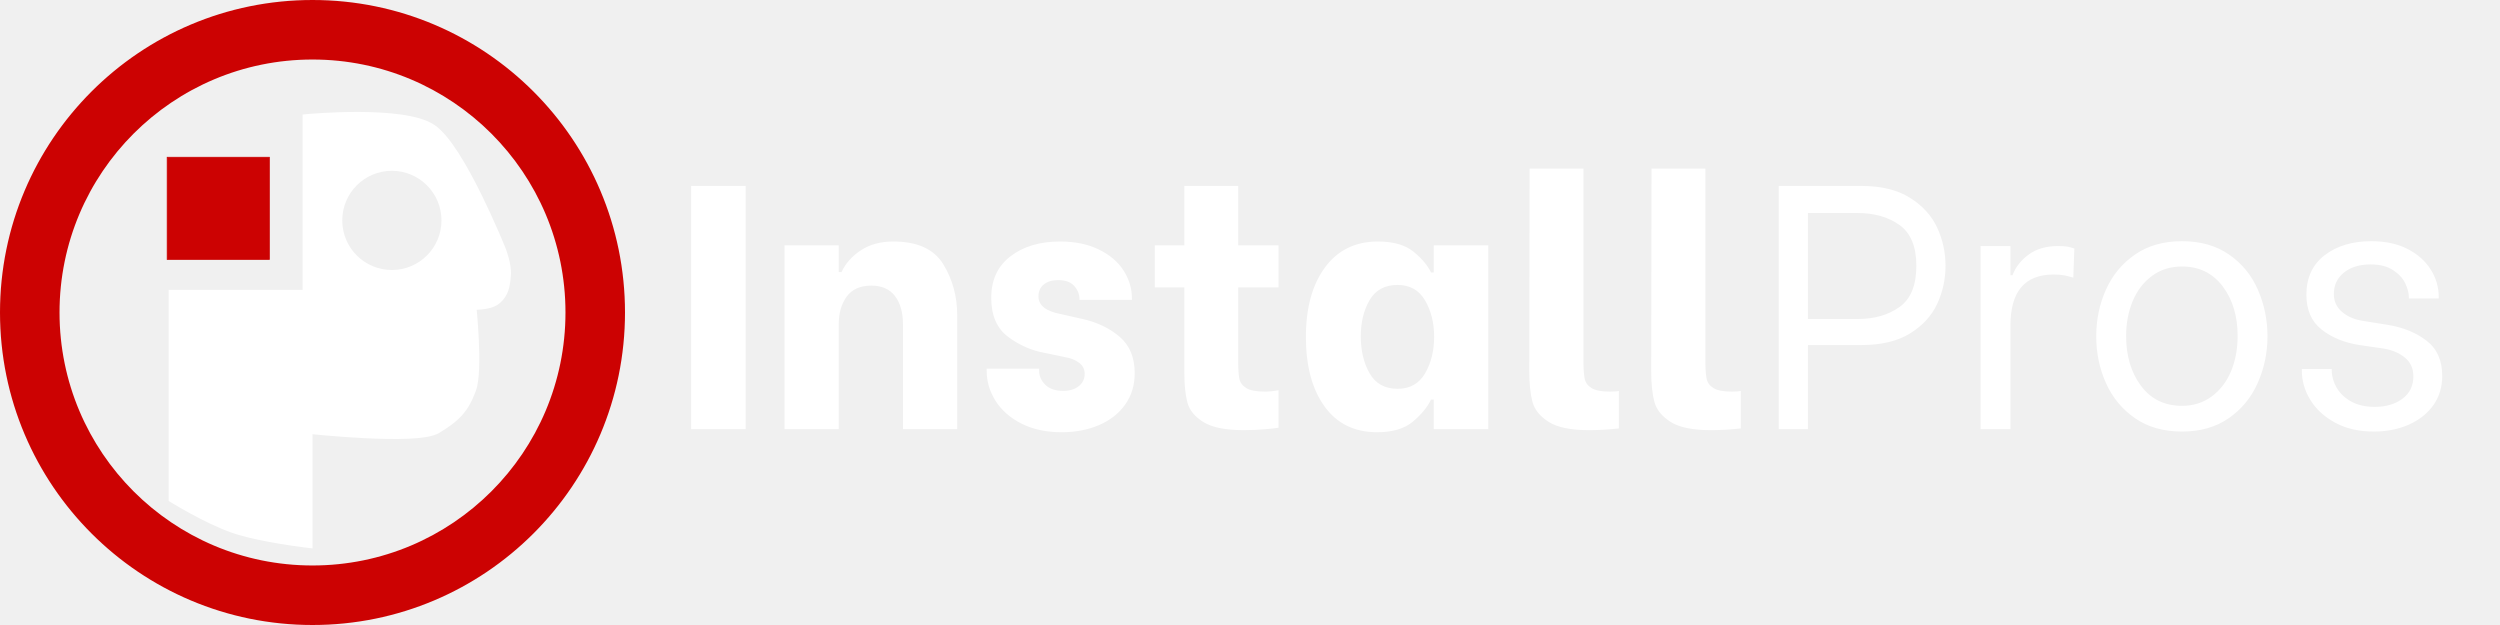
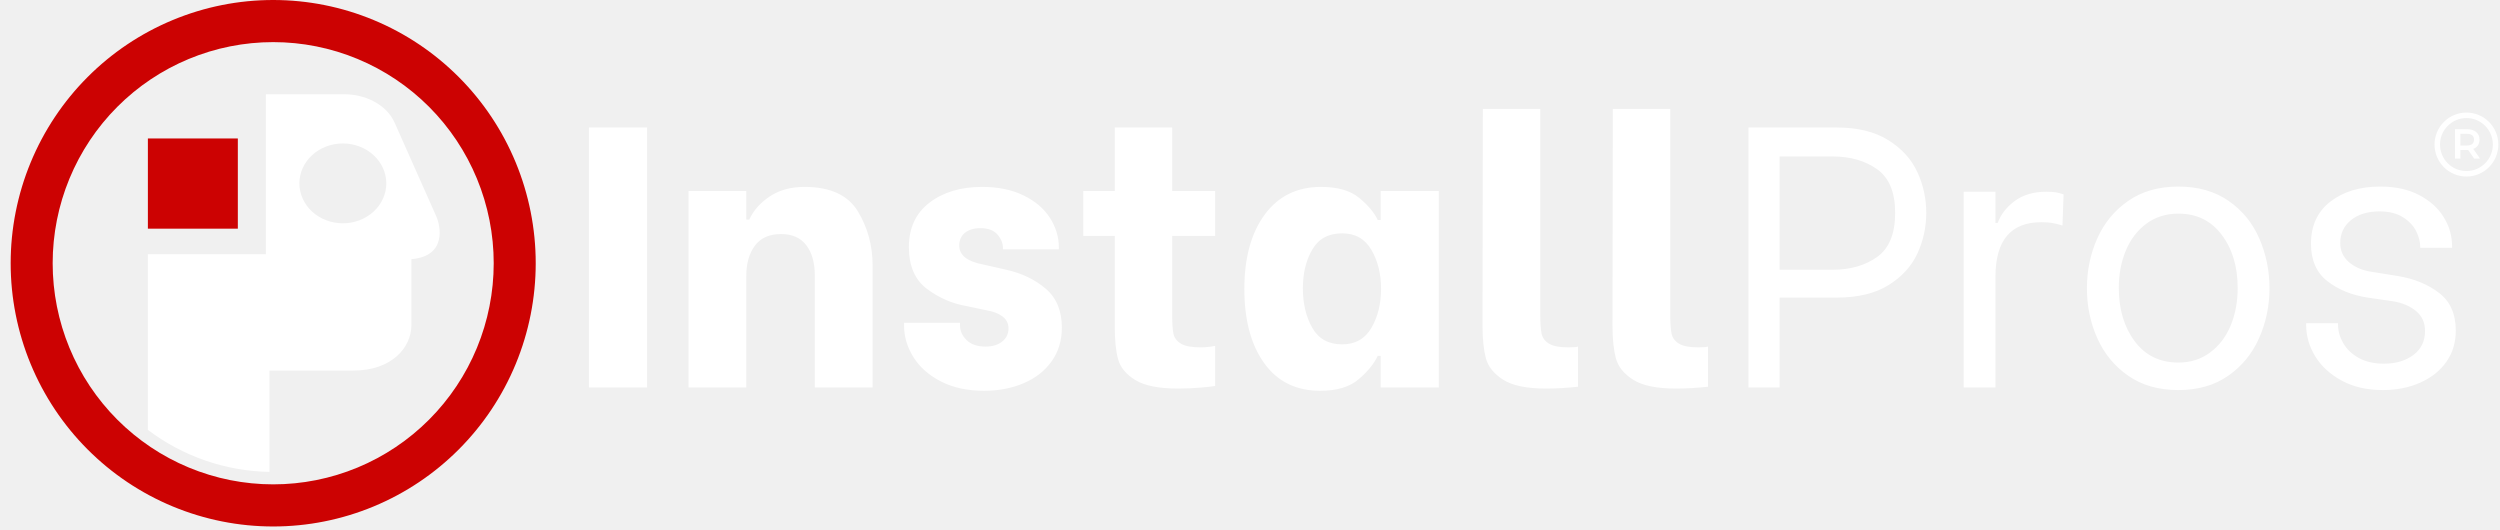
- <svg xmlns="http://www.w3.org/2000/svg" width="1008" height="252" fill="none" viewBox="0 0 1008 252">
-   <path fill="#cc0202" d="M228 126c0-56.333-45.667-102-102-102S24 69.667 24 126s45.667 102 102 102 102-45.667 102-102m24 0c0 69.588-56.412 126-126 126S0 195.588 0 126 56.412 0 126 0s126 56.412 126 126" />
-   <path fill="#fff" d="M144.699 45.135c5.577.022 11.567.284 16.918 1.035 5.276.74 10.219 1.99 13.489 4.164 3.252 2.162 6.634 6.495 9.804 11.445 3.22 5.027 6.395 10.971 9.192 16.633a342 342 0 0 1 6.976 15.098c.868 2 1.562 3.65 2.039 4.8.239.575.422 1.029.547 1.336l.144.352.044.113.004.008.003.011.012.024.023.058.079.216a41 41 0 0 1 1.085 3.378c.555 2.034 1.134 4.818.934 7.223-.338 4.043-.734 8.161-4.734 11.391-2.052 1.656-5.092 2.184-7.242 2.375-.653.057-1.27.08-1.817.093.055.586.123 1.274.188 2.043.221 2.607.49 6.169.668 9.973.177 3.798.267 7.872.133 11.496-.132 3.551-.49 6.919-1.313 9.156-1.458 3.96-3.053 6.997-5.41 9.684-2.342 2.668-5.345 4.884-9.438 7.34-1.339.802-3.213 1.301-5.242 1.64-2.083.349-4.549.561-7.219.676-5.342.23-11.661.076-17.683-.226a433 433 0 0 1-16.067-1.137 466 466 0 0 1-4.816-.453v46.031l-2.23-.262h-.016q-.017 0-.047-.004l-.168-.023c-.148-.018-.366-.043-.645-.078a270 270 0 0 1-10.257-1.508c-6.188-1.035-13.837-2.556-19.301-4.484-5.438-1.92-11.55-4.98-16.254-7.528a202 202 0 0 1-7.516-4.285l-.453-.273-.117-.074-.031-.016-.012-.008-.953-.586v-85.117h54V46.178l1.812-.172h.032c.02-.002.048-.009.086-.012l.332-.027c.29-.026.714-.063 1.258-.106 1.086-.085 2.649-.197 4.558-.308 3.817-.224 9.036-.441 14.621-.418M158 68.865c-11.045 0-19.999 8.955-20 20 0 11.046 8.954 20 20 20s20-8.954 20-20c-.001-11.045-8.955-20-20-20" />
-   <path fill="#cc0202" stroke="#cc0202" stroke-width=".3" d="M108.6 63.4H67.4v41.2h41.2z" />
-   <path fill="#fff" d="M278.664 74.969h21.988v98.049h-21.988zm37.666 23.96h21.84v10.773h1.134c1.581-3.454 4.168-6.373 7.77-8.757q5.395-3.568 13.104-3.57 14.553 0 20.16 9.177c3.739 6.122 5.608 12.957 5.608 20.517v45.948h-21.862v-42.168c0-4.856-1.082-8.684-3.234-11.487q-3.213-4.2-9.513-4.201c-4.483 0-7.801 1.481-9.954 4.432q-3.213 4.411-3.213 11.256v42.168h-21.84zm111.766 75.348c-6.26 0-11.676-1.166-16.252-3.486q-6.87-3.506-10.44-9.177c-2.383-3.791-3.569-7.791-3.569-11.991v-.987h21.145v.84q0 3.235 2.52 5.691c1.684 1.627 4.064 2.436 7.164 2.436 2.604 0 4.692-.63 6.276-1.89 1.6-1.26 2.396-2.919 2.396-4.977q-.002-2.788-2.248-4.473c-1.484-1.118-3.348-1.87-5.584-2.248l-8.004-1.679q-8.123-1.386-14.992-6.489c-4.568-3.412-6.846-8.673-6.846-15.772 0-7.192 2.586-12.773 7.77-16.736q7.766-5.963 19.948-5.964c6.076 0 11.304 1.081 15.688 3.234 4.396 2.142 7.712 4.966 9.956 8.463 2.236 3.502 3.36 7.213 3.36 11.129v.715h-21.148v-.42c0-1.874-.704-3.602-2.1-5.187-1.404-1.581-3.548-2.373-6.448-2.373q-3.634.001-5.816 1.743c-1.444 1.165-2.164 2.772-2.164 4.83q-.002 5.464 9.092 7.14l8.696 1.974c5.88 1.302 10.844 3.686 14.912 7.14q6.108 5.189 6.108 14.7c0 4.861-1.292 9.088-3.864 12.684q-3.84 5.4-10.584 8.274c-4.484 1.9-9.472 2.856-14.972 2.856m71.144-58.401v29.695q-.001 4.896.484 7.203c.336 1.544 1.272 2.782 2.816 3.717 1.536.939 4.032 1.407 7.476 1.407q2.659 0 5.48-.568v15.12q-1.409.3-5.608.63c-2.804.237-5.6.358-8.4.358q-10.944 0-16.188-3.213-5.254-3.23-6.512-7.855c-.84-3.076-1.26-7.097-1.26-12.053v-34.441H465.62V98.93h11.908V74.969h21.712v23.96h16.256v16.947zm56.024 58.401c-9.156 0-16.232-3.476-21.232-10.437q-7.495-10.436-7.496-27.951c0-11.76 2.568-21.116 7.708-28.077q7.702-10.436 21.296-10.437 9.384 0 14.424 4.137 5.038 4.14 7.016 8.337h1.112v-10.92h21.988v74.088h-21.988V161.11h-1.112q-2.106 4.473-7.224 8.82-5.104 4.347-14.492 4.347m8.252-17.514c4.956 0 8.644-2.069 11.068-6.216 2.436-4.158 3.656-9.083 3.656-14.784 0-5.596-1.22-10.479-3.656-14.637q-3.635-6.237-11.068-6.237c-5.14 0-8.896 2.032-11.276 6.09-2.384 4.063-3.568 8.94-3.568 14.637 0 5.796 1.184 10.773 3.568 14.931 2.38 4.147 6.136 6.216 11.276 6.216m77.18 16.676q-11.071 0-16.316-3.36-5.248-3.356-6.512-8.127-1.26-4.762-1.26-12.181l.128-81.794h21.712v77.301q-.001 4.914.484 7.371.502 2.44 2.816 3.843c1.536.939 3.988 1.407 7.348 1.407 1.776 0 2.988-.095 3.636-.294v15.141c-4.204.461-8.212.693-12.036.693m49.16 0q-11.071 0-16.316-3.36c-3.504-2.237-5.672-4.946-6.512-8.127q-1.26-4.762-1.26-12.181l.128-81.794h21.712v77.301q-.001 4.914.484 7.371c.336 1.627 1.268 2.908 2.812 3.843q2.311 1.408 7.352 1.407c1.772 0 2.988-.095 3.632-.294v15.141q-6.301.692-12.032.693m60.68-98.47c7.94 0 14.448 1.59 19.532 4.767q7.638 4.77 11.004 12.054c2.236 4.845 3.36 9.974 3.36 15.392s-1.124 10.537-3.36 15.352q-3.367 7.205-10.94 11.907-7.56 4.684-19.596 4.683h-21.564v33.894h-11.784v-98.05zm-1.552 53.655c6.732 0 12.356-1.607 16.884-4.83 4.536-3.234 6.804-8.767 6.804-16.612q0-11.63-6.804-16.463c-4.528-3.219-10.152-4.83-16.884-4.83h-20.012v42.735zm49.592-29.421h12.032v11.761h.84q1.823-4.893 6.508-8.316 4.704-3.444 11.844-3.445c1.496 0 2.688.074 3.572.21q1.319.212 3.004.777l-.424 11.76q-2.226-.691-3.84-.965-1.624-.294-4.136-.295c-11.584 0-17.368 6.862-17.368 20.581v41.747h-12.032zm81.232 74.802c-7.476 0-13.808-1.795-18.984-5.397q-7.776-5.396-11.7-14.154c-2.62-5.838-3.924-12.117-3.924-18.837s1.304-12.999 3.924-18.837q3.924-8.755 11.7-14.133c5.176-3.596 11.508-5.397 18.984-5.397q11.19 0 18.96 5.397 7.789 5.38 11.636 14.217c2.56 5.88 3.844 12.132 3.844 18.753 0 6.636-1.316 12.894-3.928 18.774-2.604 5.88-6.5 10.62-11.676 14.217-5.184 3.602-11.46 5.397-18.836 5.397m0-10.374q6.841 0 11.948-3.78 5.12-3.78 7.792-10.143c1.772-4.253 2.664-8.998 2.664-14.238 0-8.022-2.008-14.69-6.024-20.013q-6.036-8.001-16.38-8.001c-4.68 0-8.728 1.27-12.14 3.801-3.4 2.52-5.996 5.911-7.768 10.164q-2.647 6.363-2.648 14.049-.002 12.055 6.008 20.118c4.016 5.365 9.532 8.043 16.548 8.043m77.304 10.374c-5.98 0-11.168-1.187-15.564-3.57q-6.571-3.57-10.016-9.177-3.425-5.607-3.424-11.781v-.693h12.056v.567q.001 3.512 1.952 6.93c1.312 2.284 3.276 4.153 5.88 5.607q3.925 2.164 9.536 2.163 6.716 0 11.128-3.276 4.411-3.294 4.412-9.051c0-3.176-1.152-5.696-3.444-7.56q-3.426-2.79-8.592-3.633l-9.68-1.407q-9.095-1.401-15.268-6.237-6.154-4.826-6.152-14.07c0-6.815 2.448-12.117 7.352-15.897q7.345-5.67 18.836-5.67 8.542 0 14.636 3.15c4.06 2.1 7.16 4.861 9.304 8.274 2.152 3.402 3.232 7.108 3.232 11.109v.567h-12.032v-.273q-.002-2.81-1.492-5.88c-.98-2.058-2.64-3.833-4.976-5.334-2.324-1.496-5.308-2.247-8.944-2.247-4.484 0-8.08 1.102-10.796 3.297q-4.054 3.3-4.052 8.61.001 4.348 3.212 7.161 3.227 2.797 8.128 3.633l10.5 1.68q9.259 1.534 15.56 6.384 6.3 4.834 6.3 14.196c0 4.494-1.192 8.421-3.568 11.781q-3.575 5.042-9.892 7.854c-4.2 1.858-8.916 2.793-14.132 2.793" />
+ <svg xmlns="http://www.w3.org/2000/svg" width="789" height="167" fill="none" viewBox="0 0 789 167">
+   <path fill="#CC0202" fill-rule="evenodd" d="M86.218 0c10.88 0 21.654 2.149 31.707 6.324 10.052 4.175 19.185 10.295 26.879 18.01 7.694 7.714 13.797 16.872 17.96 26.952s6.307 20.882 6.307 31.792-2.143 21.713-6.307 31.793c-4.163 10.079-10.266 19.238-17.96 26.953s-16.827 13.834-26.879 18.009c-10.053 4.175-20.827 6.324-31.707 6.324s-21.654-2.149-31.707-6.324c-10.052-4.175-19.186-10.295-26.88-18.009s-13.796-16.874-17.96-26.953c-4.163-10.08-6.306-20.883-6.306-31.793S5.507 61.365 9.67 51.286s10.267-19.238 17.96-26.953S44.46 10.5 54.512 6.324C64.564 2.149 75.337 0 86.218 0m0 13.293c-9.14 0-18.19 1.805-26.634 5.312s-16.116 8.647-22.579 15.127c-6.462 6.48-11.589 14.174-15.086 22.64-3.498 8.467-5.298 17.542-5.298 26.706 0 9.165 1.8 18.239 5.298 26.706 3.497 8.467 8.624 16.16 15.086 22.64 6.463 6.48 14.136 11.621 22.58 15.128s17.493 5.312 26.633 5.312 18.19-1.805 26.633-5.312c8.444-3.507 16.117-8.648 22.579-15.128 6.463-6.48 11.589-14.173 15.087-22.64s5.298-17.541 5.298-26.706-1.8-18.239-5.298-26.706-8.624-16.16-15.087-22.64-14.135-11.62-22.579-15.127c-8.443-3.507-17.493-5.312-26.633-5.312" />
+   <path fill="#CC0202" d="M75.06 43.7H46.67v28.468h28.39z" />
+   <path fill="#FFF" fill-rule="evenodd" d="M83.909 29.753h24.9c6.065 0 13.064 2.963 15.743 8.978l13.145 29.56c1.332 2.996 3.381 12.567-7.86 13.497v20.775c0 7.172-6.247 14.389-18.338 14.389H85.047v31.98c-13.868-.248-27.303-4.892-38.378-13.266V80.232h37.24zm10.577 28.12c0 1.654.355 3.292 1.044 4.821s1.7 2.918 2.973 4.088c1.274 1.17 2.786 2.098 4.45 2.731s3.447.96 5.248.96 3.585-.327 5.249-.96 3.176-1.561 4.449-2.731c1.274-1.17 2.284-2.56 2.973-4.088s1.044-3.167 1.044-4.822c0-1.654-.354-3.293-1.044-4.822-.689-1.528-1.699-2.917-2.973-4.087s-2.785-2.099-4.449-2.732-3.448-.959-5.249-.959-3.584.326-5.248.96-3.176 1.56-4.45 2.73c-1.273 1.17-2.283 2.56-2.973 4.088-.689 1.53-1.044 3.168-1.044 4.822" />
+   <path fill="#FFF" d="M185.874 40.238h18.347v82.042h-18.347zm31.432 20.049h18.225v9.014h.946c1.319-2.89 3.479-5.333 6.484-7.327 3.001-1.99 6.646-2.987 10.935-2.987 8.096 0 13.704 2.56 16.823 7.679 3.12 5.122 4.679 10.841 4.679 17.167v38.447h-18.242V86.996c0-4.064-.903-7.266-2.699-9.612-1.787-2.341-4.434-3.514-7.938-3.514-3.742 0-6.511 1.239-8.307 3.707-1.787 2.46-2.681 5.601-2.681 9.419v35.284h-18.225zm93.265 63.047c-5.222 0-9.743-.975-13.563-2.917-3.82-1.955-6.725-4.516-8.71-7.679-1.989-3.171-2.979-6.519-2.979-10.033v-.826h17.647v.703c0 1.805.701 3.391 2.103 4.762 1.402 1.362 3.391 2.038 5.976 2.038 2.173 0 3.916-.527 5.239-1.581 1.332-1.055 1.998-2.443 1.998-4.165 0-1.555-.627-2.803-1.875-3.743-1.24-.935-2.795-1.564-4.661-1.88l-6.677-1.406c-4.521-.773-8.692-2.582-12.512-5.43-3.812-2.855-5.713-7.256-5.713-13.195 0-6.019 2.16-10.688 6.484-14.005 4.319-3.325 9.87-4.99 16.648-4.99 5.068 0 9.432.905 13.09 2.706 3.667 1.792 6.436 4.156 8.306 7.081 1.867 2.93 2.804 6.036 2.804 9.313v.597H316.53v-.35c0-1.57-.587-3.014-1.753-4.341-1.17-1.322-2.961-1.986-5.38-1.986-2.024 0-3.64.488-4.854 1.459-1.205.975-1.805 2.32-1.805 4.041 0 3.049 2.528 5.039 7.588 5.975l7.255 1.651c4.907 1.09 9.051 3.084 12.442 5.975 3.4 2.894 5.1 6.993 5.1 12.3 0 4.068-1.078 7.604-3.225 10.613-2.138 3.013-5.082 5.32-8.832 6.923-3.741 1.59-7.903 2.39-12.495 2.39m59.37-48.866v24.846c0 2.732.132 4.74.403 6.027.281 1.291 1.06 2.328 2.348 3.11 1.284.786 3.365 1.177 6.239 1.177 1.481 0 3.005-.158 4.574-.474v12.651c-.784.167-2.344.343-4.679.528-2.34.197-4.675.298-7.01.298-6.089 0-10.593-.896-13.511-2.688-2.922-1.801-4.731-3.993-5.432-6.572-.701-2.574-1.052-5.939-1.052-10.086V74.468h-9.936v-14.18h9.936v-20.05h18.12v20.05h13.564v14.18zm46.75 48.866c-7.641 0-13.546-2.908-17.717-8.733-4.171-5.821-6.256-13.618-6.256-23.388 0-9.84 2.142-17.668 6.431-23.493 4.285-5.82 10.208-8.733 17.769-8.733 5.223 0 9.236 1.155 12.039 3.461 2.804 2.311 4.754 4.635 5.853 6.976h.929v-9.137h18.348v61.993h-18.348v-9.964h-.929c-1.169 2.496-3.18 4.956-6.028 7.381-2.839 2.424-6.869 3.637-12.091 3.637m6.887-14.655c4.135 0 7.211-1.731 9.235-5.201 2.032-3.48 3.049-7.6 3.049-12.37 0-4.683-1.017-8.769-3.049-12.248-2.024-3.479-5.1-5.219-9.235-5.219-4.289 0-7.426 1.7-9.411 5.096-1.989 3.4-2.979 7.481-2.979 12.248 0 4.85.99 9.014 2.979 12.493 1.985 3.47 5.122 5.201 9.411 5.201m64.404 13.952c-6.16 0-10.699-.936-13.616-2.811-2.922-1.872-4.732-4.139-5.433-6.801-.701-2.657-1.051-6.053-1.051-10.191l.105-68.441h18.12v64.68c0 2.742.131 4.798.403 6.168.28 1.362 1.06 2.434 2.348 3.216 1.284.786 3.33 1.177 6.133 1.177 1.481 0 2.493-.079 3.032-.246v12.669c-3.505.382-6.852.58-10.041.58m41.021 0c-6.159 0-10.698-.936-13.616-2.811-2.922-1.872-4.731-4.139-5.432-6.801-.701-2.657-1.052-6.053-1.052-10.191l.105-68.441h18.12v64.68c0 2.742.132 4.798.403 6.168.281 1.362 1.061 2.434 2.349 3.216 1.283.786 3.329 1.177 6.133 1.177 1.481 0 2.493-.079 3.032-.246v12.669c-3.505.382-6.852.58-10.042.58m50.637-82.393c6.624 0 12.057 1.331 16.297 3.989 4.25 2.662 7.312 6.023 9.183 10.086 1.866 4.055 2.804 8.347 2.804 12.88s-.938 8.817-2.804 12.845c-1.871 4.02-4.915 7.34-9.13 9.963-4.206 2.614-9.656 3.918-16.35 3.918h-17.997v28.361h-9.831V40.238zm-1.297 44.896c5.617 0 10.313-1.345 14.09-4.042 3.785-2.706 5.677-7.336 5.677-13.899 0-6.488-1.892-11.079-5.677-13.776-3.777-2.693-8.473-4.041-14.09-4.041h-16.7v35.758zm41.383-24.618h10.041v9.84h.701c1.016-2.728 2.826-5.048 5.432-6.959 2.616-1.92 5.91-2.881 9.884-2.881 1.248 0 2.243.061 2.979.175.736.119 1.568.334 2.506.65l-.351 9.84c-1.24-.386-2.309-.654-3.207-.808-.902-.162-2.05-.246-3.452-.246-9.664 0-14.492 5.742-14.492 17.22v34.933h-10.041zm67.786 62.589c-6.238 0-11.522-1.502-15.841-4.516-4.324-3.009-7.579-6.958-9.761-11.843-2.186-4.885-3.277-10.138-3.277-15.761s1.091-10.877 3.277-15.762c2.182-4.885 5.437-8.825 9.761-11.826 4.319-3.009 9.603-4.516 15.841-4.516 6.226 0 11.5 1.507 15.825 4.516 4.332 3 7.57 6.967 9.708 11.896 2.138 4.92 3.207 10.152 3.207 15.692 0 5.552-1.096 10.789-3.277 15.709-2.173 4.92-5.424 8.886-9.744 11.895-4.324 3.014-9.563 4.516-15.719 4.516m0-8.68c3.807 0 7.133-1.054 9.971-3.163 2.848-2.108 5.017-4.937 6.502-8.487 1.481-3.558 2.225-7.53 2.225-11.913 0-6.713-1.677-12.292-5.029-16.746-3.356-4.463-7.912-6.695-13.669-6.695-3.903 0-7.281 1.063-10.129 3.18-2.838 2.11-5.003 4.947-6.483 8.505-1.472 3.55-2.208 7.468-2.208 11.756 0 6.725 1.669 12.335 5.011 16.833 3.352 4.49 7.956 6.73 13.809 6.73m64.509 8.68c-4.99 0-9.318-.992-12.985-2.987-3.658-1.99-6.445-4.551-8.359-7.679-1.906-3.127-2.857-6.413-2.857-9.857v-.58h10.059v.474c0 1.96.543 3.892 1.63 5.799 1.095 1.911 2.734 3.475 4.907 4.692 2.181 1.208 4.836 1.809 7.955 1.809 3.737 0 6.835-.913 9.288-2.741 2.453-1.836 3.68-4.362 3.68-7.573 0-2.658-.959-4.766-2.874-6.326-1.905-1.555-4.293-2.57-7.167-3.04l-8.079-1.177c-5.06-.782-9.305-2.522-12.74-5.219-3.426-2.693-5.134-6.615-5.134-11.773 0-5.702 2.041-10.139 6.133-13.301 4.088-3.163 9.327-4.745 15.719-4.745 4.754 0 8.824.879 12.215 2.636 3.386 1.757 5.975 4.068 7.763 6.923 1.796 2.847 2.698 5.948 2.698 9.296v.474h-10.041v-.228c0-1.569-.416-3.207-1.244-4.92-.819-1.722-2.204-3.207-4.153-4.464-1.941-1.252-4.429-1.88-7.466-1.88-3.741 0-6.742.923-9.007 2.759-2.256 1.84-3.382 4.243-3.382 7.204 0 2.425.894 4.424 2.681 5.992 1.796 1.56 4.057 2.575 6.782 3.04l8.762 1.406c5.152.856 9.48 2.636 12.985 5.342 3.505 2.697 5.257 6.655 5.257 11.878 0 3.76-.994 7.046-2.979 9.858-1.989 2.811-4.74 5.003-8.253 6.571-3.505 1.555-7.439 2.337-11.794 2.337m26.386-67.39c-1.358 0-2.677-.268-3.917-.795-1.2-.51-2.278-1.234-3.202-2.161-.925-.927-1.647-2.008-2.156-3.212-.525-1.243-.793-2.565-.793-3.927 0-1.361.268-2.684.793-3.931.509-1.2 1.231-2.28 2.156-3.207.924-.927 2.002-1.656 3.202-2.161 1.24-.528 2.559-.796 3.917-.796s2.677.268 3.921.796c1.196.505 2.274 1.234 3.198 2.16.924.928 1.647 2.008 2.155 3.208.526 1.247.793 2.57.793 3.931s-.267 2.684-.793 3.928c-.508 1.203-1.231 2.284-2.155 3.21-.924.928-2.002 1.652-3.198 2.162-1.244.527-2.563.795-3.921.795m0-18.454c-1.126 0-2.217.22-3.246.654-.991.422-1.884 1.024-2.651 1.792-.767.77-1.367 1.66-1.787 2.658-.434 1.032-.653 2.126-.653 3.255s.219 2.223.653 3.255c.42.993 1.02 1.89 1.787 2.658.767.769 1.66 1.37 2.651 1.792 1.029.435 2.12.655 3.246.655s2.217-.22 3.246-.655c.99-.421 1.884-1.023 2.651-1.792s1.367-1.665 1.787-2.658c.434-1.032.653-2.126.653-3.255s-.219-2.223-.653-3.255c-.42-.997-1.021-1.889-1.787-2.658-.767-.768-1.661-1.37-2.651-1.792-1.029-.435-2.12-.654-3.246-.654" />
+   <path fill="#FFF" d="m780.847 50.048-1.893-2.715c-.043.01-.096.014-.157.014h-2.287v2.701h-1.718V40.77h3.808c.609 0 1.152.075 1.638.233.486.154.898.374 1.236.655s.6.628.788 1.032c.184.409.276.87.276 1.38 0 .698-.171 1.3-.508 1.805-.342.5-.828.879-1.463 1.125l2.129 3.048zm-2.326-7.82h-2.011v3.7h2.011c.749 0 1.314-.163 1.704-.483.385-.325.583-.782.583-1.375s-.198-1.046-.583-1.367c-.39-.316-.955-.474-1.704-.474" />
</svg>
